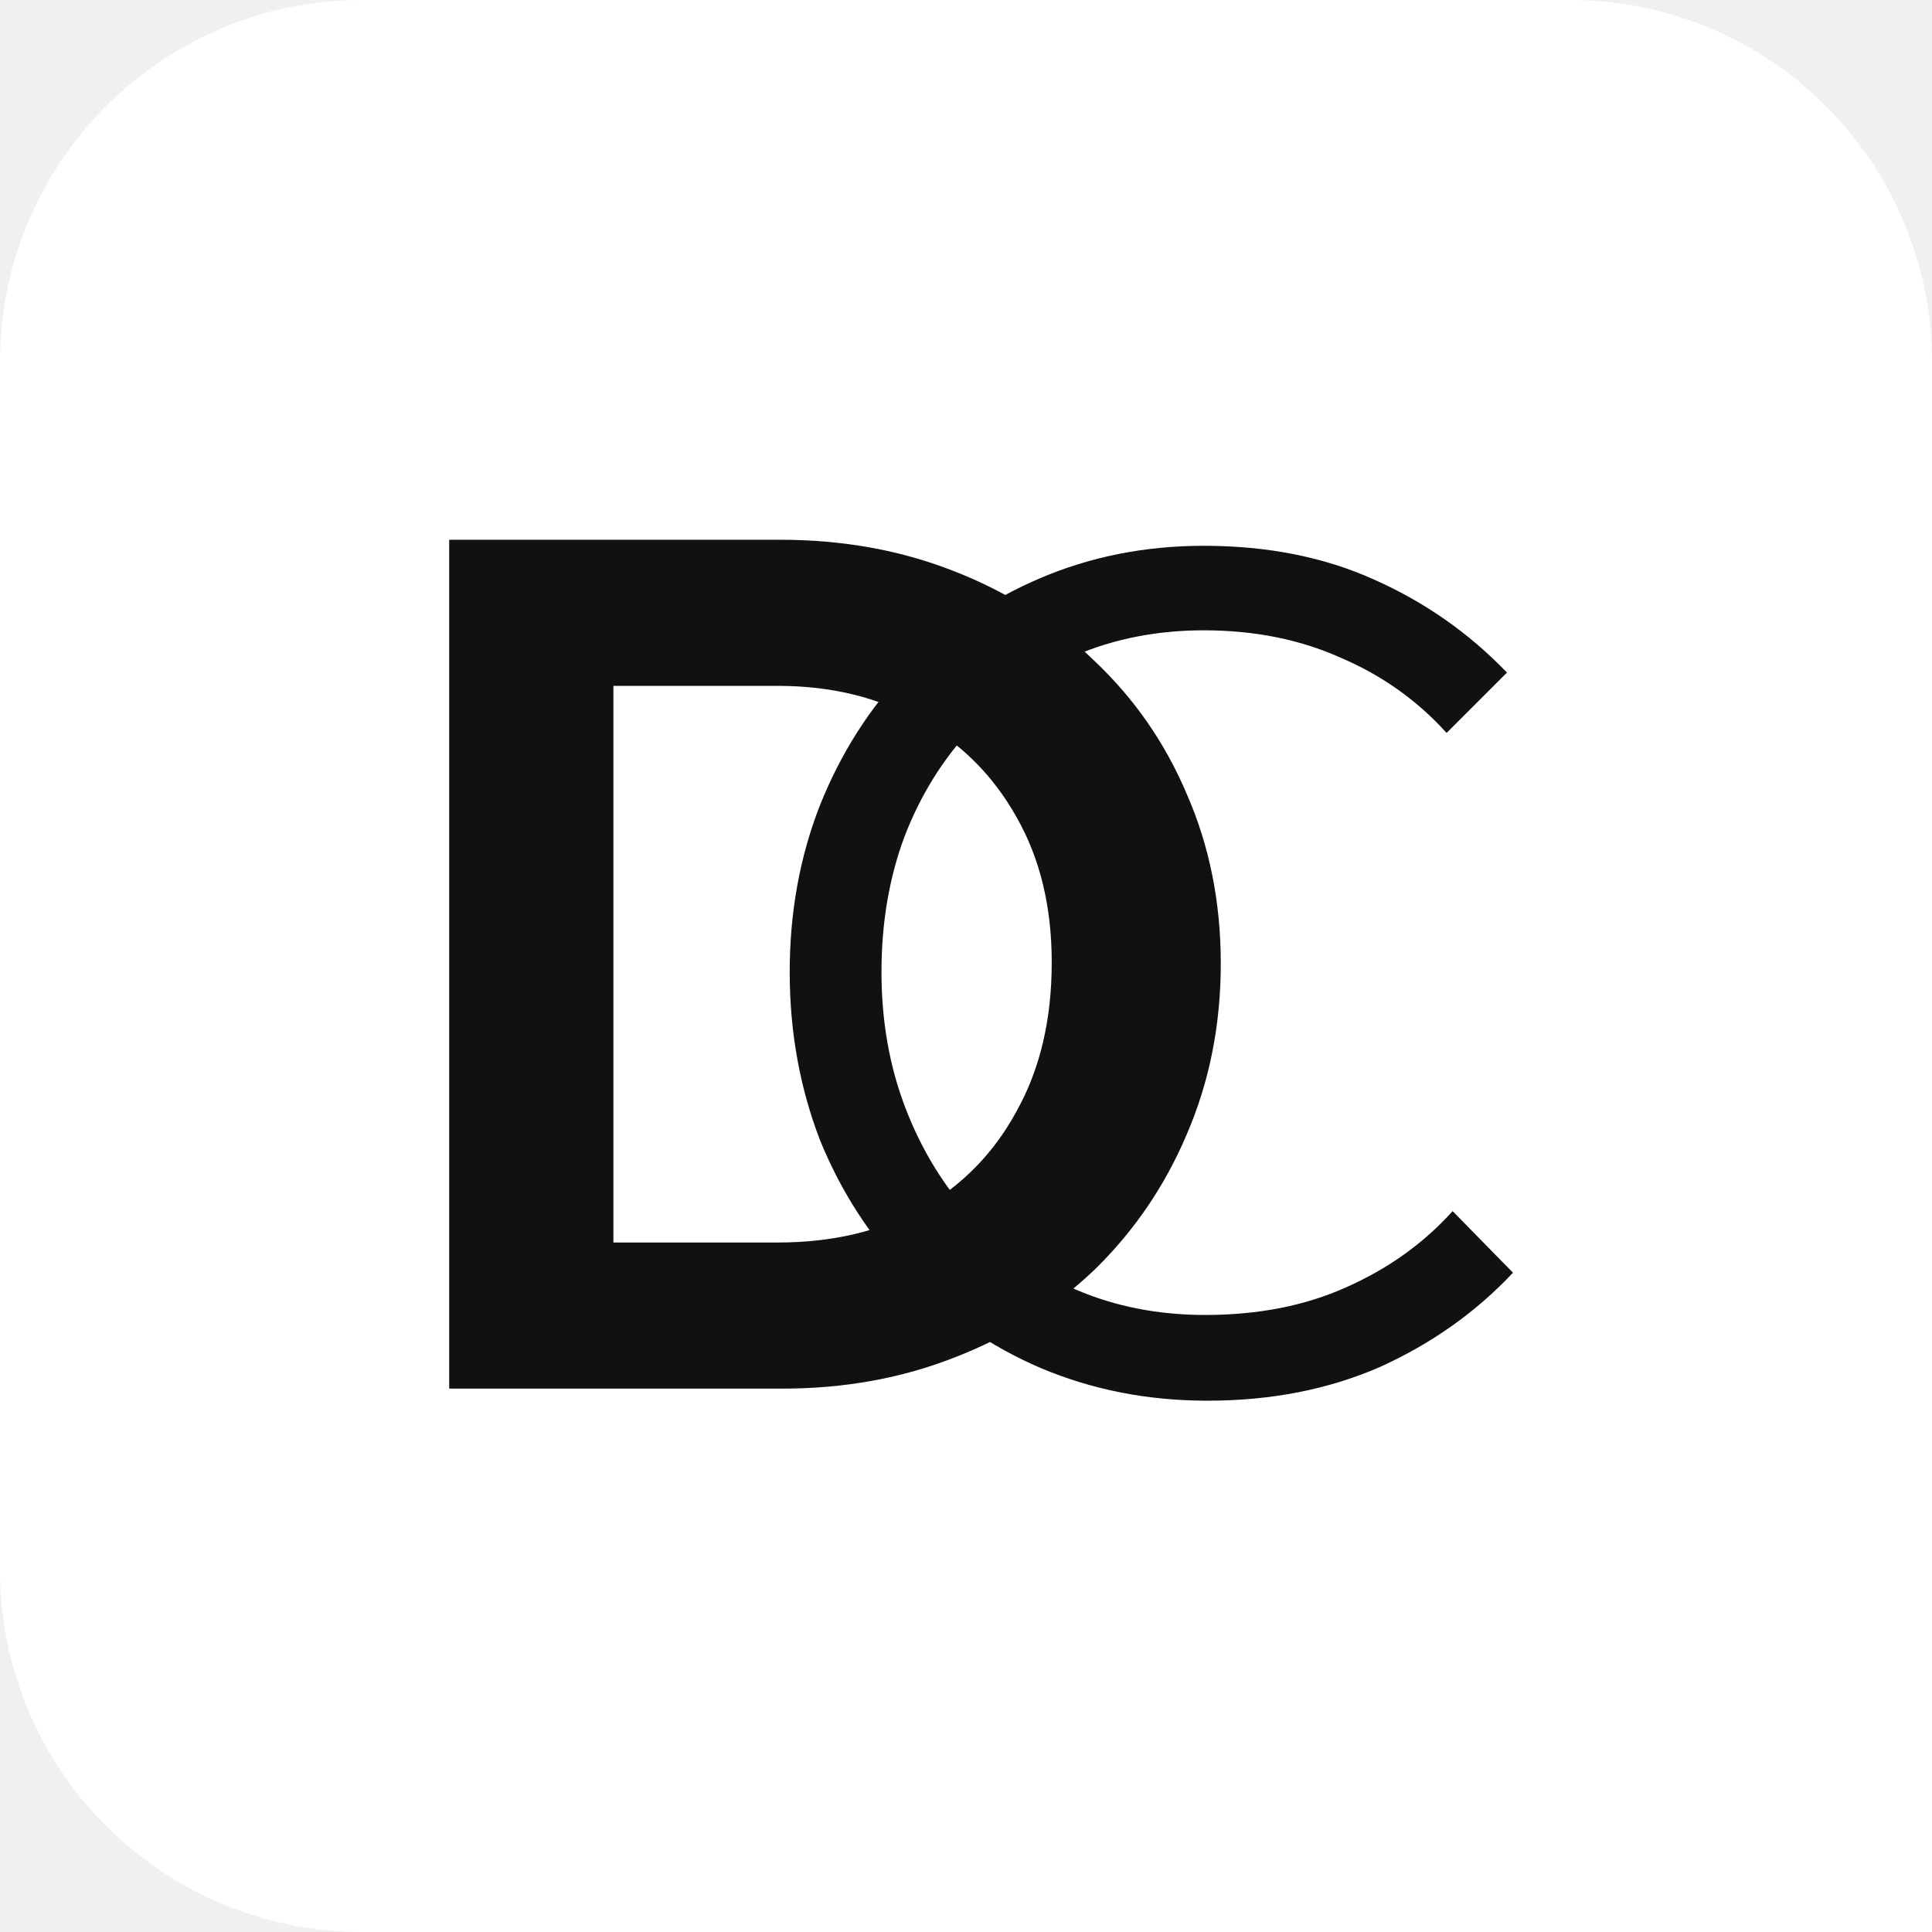
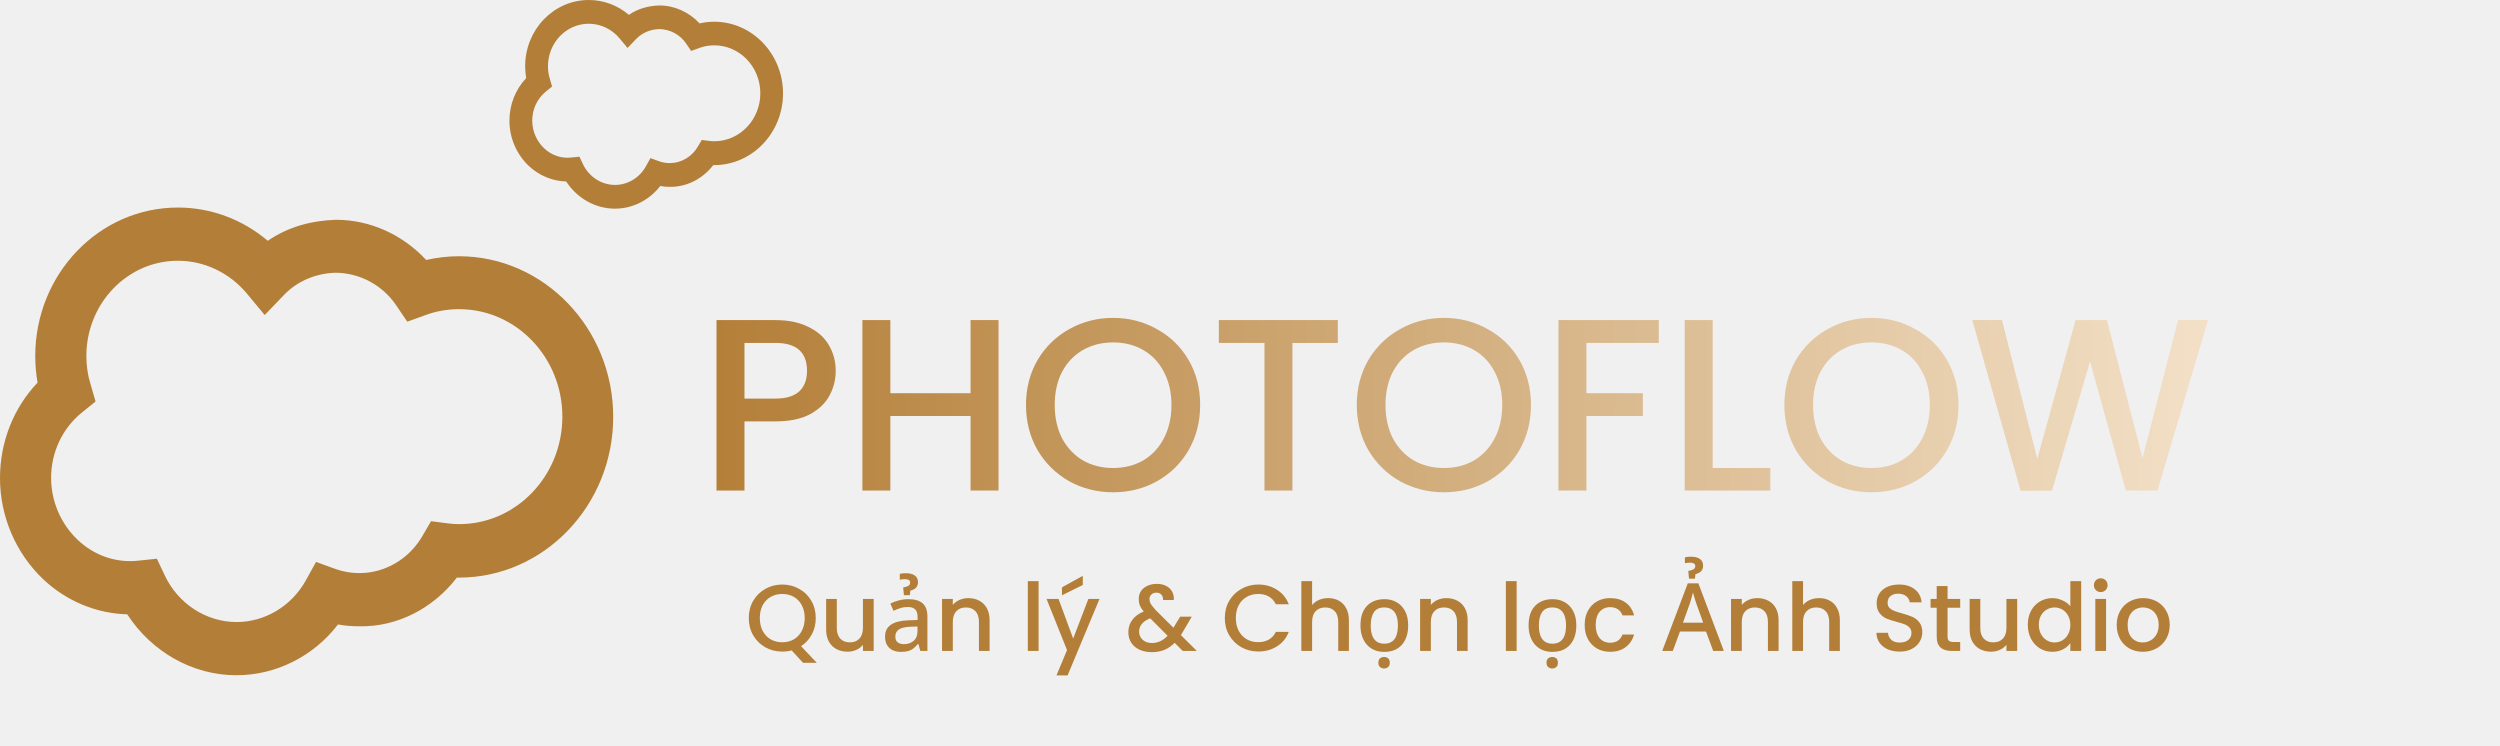
- <svg xmlns="http://www.w3.org/2000/svg" width="32" height="32" viewBox="0 0 32 32" fill="none">
-   <path d="M0 6C0 2.686 2.686 0 6 0H26C29.314 0 32 2.686 32 6V32H6C2.686 32 0 29.314 0 26V6Z" fill="white" />
-   <path d="M20 23.2C19.013 23.2 18.093 23.02 17.24 22.66C16.4 22.3 15.667 21.793 15.04 21.14C14.413 20.487 13.927 19.733 13.58 18.88C13.247 18.013 13.08 17.087 13.08 16.1C13.08 15.113 13.247 14.193 13.58 13.34C13.927 12.473 14.407 11.72 15.02 11.08C15.647 10.44 16.38 9.94 17.22 9.58C18.06 9.22 18.967 9.04 19.94 9.04C20.993 9.04 21.933 9.227 22.76 9.6C23.6 9.973 24.333 10.487 24.96 11.14L23.96 12.14C23.48 11.607 22.9 11.193 22.22 10.9C21.54 10.593 20.78 10.44 19.94 10.44C19.167 10.44 18.453 10.58 17.8 10.86C17.16 11.14 16.593 11.54 16.1 12.06C15.62 12.567 15.247 13.167 14.98 13.86C14.727 14.54 14.6 15.287 14.6 16.1C14.6 16.913 14.733 17.667 15 18.36C15.267 19.053 15.64 19.66 16.12 20.18C16.6 20.687 17.167 21.08 17.82 21.36C18.473 21.64 19.187 21.78 19.96 21.78C20.84 21.78 21.62 21.627 22.3 21.32C22.993 21.013 23.58 20.593 24.06 20.06L25.06 21.08C24.447 21.733 23.713 22.253 22.86 22.64C22.007 23.013 21.053 23.2 20 23.2Z" fill="#111112" />
-   <path d="M9.3 23V20.58H12.88C13.787 20.58 14.58 20.393 15.26 20.02C15.94 19.633 16.467 19.093 16.84 18.4C17.227 17.707 17.42 16.887 17.42 15.94C17.42 15.02 17.227 14.22 16.84 13.54C16.453 12.847 15.92 12.313 15.24 11.94C14.56 11.553 13.773 11.36 12.88 11.36H9.24V8.94H12.92C13.96 8.94 14.92 9.113 15.8 9.46C16.693 9.807 17.467 10.3 18.12 10.94C18.787 11.567 19.3 12.307 19.66 13.16C20.033 14.013 20.22 14.947 20.22 15.96C20.22 16.973 20.033 17.913 19.66 18.78C19.3 19.633 18.793 20.38 18.14 21.02C17.487 21.647 16.713 22.133 15.82 22.48C14.94 22.827 13.987 23 12.96 23H9.3ZM7.44 23V8.94H10.16V23H7.44Z" fill="#111112" />
+ <svg xmlns="http://www.w3.org/2000/svg" width="265" height="79" viewBox="0 0 265 79" fill="none">
+   <path d="M65.177 22.119C63.111 22.119 61.165 21.012 60.017 19.237C58.568 19.2 57.154 18.621 56.054 17.589C54.749 16.356 54 14.607 54 12.796C54 11.085 54.64 9.474 55.776 8.279C55.704 7.864 55.667 7.448 55.667 7.021C55.667 3.145 58.688 0 62.41 0C62.41 0 62.41 0 62.422 0C63.981 0 65.479 0.566 66.663 1.573C67.618 0.918 68.705 0.617 69.89 0.579C71.509 0.579 73.043 1.283 74.155 2.479C74.662 2.365 75.182 2.302 75.702 2.302C79.725 2.302 83 5.712 83 9.902C83 14.091 79.725 17.501 75.702 17.501C75.665 17.501 75.641 17.501 75.605 17.501C74.493 18.948 72.79 19.841 70.989 19.804C70.989 19.804 70.989 19.804 70.977 19.804C70.639 19.804 70.312 19.778 69.986 19.715C68.826 21.225 67.05 22.119 65.177 22.119ZM61.419 16.608L61.794 17.401C62.422 18.734 63.751 19.602 65.189 19.602C66.518 19.602 67.775 18.86 68.452 17.652L68.947 16.759L69.877 17.099C70.24 17.224 70.615 17.287 70.989 17.287H71.001C72.21 17.287 73.345 16.62 73.974 15.538L74.385 14.834L75.17 14.934C75.351 14.96 75.532 14.972 75.714 14.972C78.408 14.972 80.595 12.695 80.595 9.889C80.595 7.083 78.408 4.806 75.714 4.806C75.17 4.806 74.638 4.894 74.131 5.083L73.261 5.398L72.741 4.63C72.089 3.661 71.013 3.095 69.877 3.083C68.983 3.108 68.089 3.447 67.437 4.127L66.518 5.083L65.672 4.064C64.851 3.083 63.667 2.516 62.41 2.516C60.017 2.516 58.084 4.542 58.084 7.021C58.084 7.461 58.145 7.914 58.278 8.342L58.519 9.172L57.867 9.7C56.948 10.443 56.417 11.575 56.417 12.783C56.417 13.89 56.876 14.96 57.673 15.715C58.471 16.47 59.51 16.822 60.573 16.696L61.419 16.608Z" fill="#B37E37" />
+   <path d="M88.586 39.312C88.586 40.231 88.369 41.097 87.936 41.912C87.503 42.727 86.809 43.394 85.856 43.914C84.903 44.417 83.681 44.668 82.19 44.668H78.914V52H75.95V33.93H82.19C83.577 33.93 84.747 34.173 85.7 34.658C86.671 35.126 87.39 35.767 87.858 36.582C88.343 37.397 88.586 38.307 88.586 39.312ZM82.19 42.25C83.317 42.25 84.157 41.999 84.712 41.496C85.267 40.976 85.544 40.248 85.544 39.312C85.544 37.336 84.426 36.348 82.19 36.348H78.914V42.25H82.19ZM105.843 33.93V52H102.879V44.096H94.377V52H91.413V33.93H94.377V41.678H102.879V33.93H105.843ZM117.987 52.182C116.306 52.182 114.754 51.792 113.333 51.012C111.929 50.215 110.811 49.114 109.979 47.71C109.164 46.289 108.757 44.694 108.757 42.926C108.757 41.158 109.164 39.572 109.979 38.168C110.811 36.764 111.929 35.672 113.333 34.892C114.754 34.095 116.306 33.696 117.987 33.696C119.686 33.696 121.237 34.095 122.641 34.892C124.062 35.672 125.18 36.764 125.995 38.168C126.81 39.572 127.217 41.158 127.217 42.926C127.217 44.694 126.81 46.289 125.995 47.71C125.18 49.114 124.062 50.215 122.641 51.012C121.237 51.792 119.686 52.182 117.987 52.182ZM117.987 49.608C119.183 49.608 120.249 49.339 121.185 48.802C122.121 48.247 122.849 47.467 123.369 46.462C123.906 45.439 124.175 44.261 124.175 42.926C124.175 41.591 123.906 40.421 123.369 39.416C122.849 38.411 122.121 37.639 121.185 37.102C120.249 36.565 119.183 36.296 117.987 36.296C116.791 36.296 115.725 36.565 114.789 37.102C113.853 37.639 113.116 38.411 112.579 39.416C112.059 40.421 111.799 41.591 111.799 42.926C111.799 44.261 112.059 45.439 112.579 46.462C113.116 47.467 113.853 48.247 114.789 48.802C115.725 49.339 116.791 49.608 117.987 49.608ZM141.808 33.93V36.348H136.998V52H134.034V36.348H129.198V33.93H141.808ZM153.051 52.182C151.37 52.182 149.819 51.792 148.397 51.012C146.993 50.215 145.875 49.114 145.043 47.71C144.229 46.289 143.821 44.694 143.821 42.926C143.821 41.158 144.229 39.572 145.043 38.168C145.875 36.764 146.993 35.672 148.397 34.892C149.819 34.095 151.37 33.696 153.051 33.696C154.75 33.696 156.301 34.095 157.705 34.892C159.127 35.672 160.245 36.764 161.059 38.168C161.874 39.572 162.281 41.158 162.281 42.926C162.281 44.694 161.874 46.289 161.059 47.71C160.245 49.114 159.127 50.215 157.705 51.012C156.301 51.792 154.75 52.182 153.051 52.182ZM153.051 49.608C154.247 49.608 155.313 49.339 156.249 48.802C157.185 48.247 157.913 47.467 158.433 46.462C158.971 45.439 159.239 44.261 159.239 42.926C159.239 41.591 158.971 40.421 158.433 39.416C157.913 38.411 157.185 37.639 156.249 37.102C155.313 36.565 154.247 36.296 153.051 36.296C151.855 36.296 150.789 36.565 149.853 37.102C148.917 37.639 148.181 38.411 147.643 39.416C147.123 40.421 146.863 41.591 146.863 42.926C146.863 44.261 147.123 45.439 147.643 46.462C148.181 47.467 148.917 48.247 149.853 48.802C150.789 49.339 151.855 49.608 153.051 49.608ZM175.832 33.93V36.348H168.162V41.678H174.142V44.096H168.162V52H165.198V33.93H175.832ZM181.543 49.608H187.653V52H178.579V33.93H181.543V49.608ZM198.374 52.182C196.692 52.182 195.141 51.792 193.72 51.012C192.316 50.215 191.198 49.114 190.366 47.71C189.551 46.289 189.144 44.694 189.144 42.926C189.144 41.158 189.551 39.572 190.366 38.168C191.198 36.764 192.316 35.672 193.72 34.892C195.141 34.095 196.692 33.696 198.374 33.696C200.072 33.696 201.624 34.095 203.028 34.892C204.449 35.672 205.567 36.764 206.382 38.168C207.196 39.572 207.604 41.158 207.604 42.926C207.604 44.694 207.196 46.289 206.382 47.71C205.567 49.114 204.449 50.215 203.028 51.012C201.624 51.792 200.072 52.182 198.374 52.182ZM198.374 49.608C199.57 49.608 200.636 49.339 201.572 48.802C202.508 48.247 203.236 47.467 203.756 46.462C204.293 45.439 204.562 44.261 204.562 42.926C204.562 41.591 204.293 40.421 203.756 39.416C203.236 38.411 202.508 37.639 201.572 37.102C200.636 36.565 199.57 36.296 198.374 36.296C197.178 36.296 196.112 36.565 195.176 37.102C194.24 37.639 193.503 38.411 192.966 39.416C192.446 40.421 192.186 41.591 192.186 42.926C192.186 44.261 192.446 45.439 192.966 46.462C193.503 47.467 194.24 48.247 195.176 48.802C196.112 49.339 197.178 49.608 198.374 49.608ZM234.05 33.93L228.694 52H225.34L221.544 38.324L217.514 52L214.186 52.026L209.064 33.93H212.21L215.954 48.646L220.01 33.93H223.338L227.108 48.568L230.878 33.93H234.05Z" fill="url(#paint0_linear_46_1430)" />
+   <path d="M25.052 71.576C20.421 71.576 16.06 69.095 13.488 65.118C10.238 65.034 7.069 63.737 4.604 61.424C1.679 58.66 0 54.741 0 50.68C0 46.844 1.435 43.235 3.981 40.556C3.819 39.625 3.737 38.695 3.737 37.736C3.737 29.05 10.508 22 18.85 22C18.85 22 18.85 22 18.877 22C22.371 22 25.729 23.269 28.383 25.525C30.523 24.059 32.96 23.382 35.615 23.297C39.244 23.297 42.683 24.876 45.175 27.555C46.312 27.302 47.477 27.161 48.642 27.161C57.66 27.161 65 34.803 65 44.194C65 53.584 57.66 61.227 48.642 61.227C48.56 61.227 48.506 61.227 48.425 61.227C45.933 64.47 42.115 66.472 38.079 66.387C38.079 66.387 38.079 66.387 38.052 66.387C37.294 66.387 36.562 66.331 35.831 66.19C33.231 69.574 29.25 71.576 25.052 71.576ZM16.629 59.224L17.469 61.001C18.877 63.99 21.856 65.936 25.079 65.936C28.058 65.936 30.875 64.272 32.392 61.565L33.502 59.563L35.587 60.324C36.4 60.606 37.24 60.747 38.079 60.747H38.106C40.815 60.747 43.36 59.253 44.769 56.828L45.69 55.248L47.45 55.474C47.856 55.53 48.263 55.558 48.669 55.558C54.708 55.558 59.61 50.454 59.61 44.166C59.61 37.877 54.708 32.773 48.669 32.773C47.45 32.773 46.258 32.97 45.121 33.393L43.171 34.098L42.006 32.378C40.544 30.206 38.133 28.937 35.587 28.909C33.583 28.965 31.579 29.727 30.117 31.25L28.058 33.393L26.163 31.109C24.321 28.909 21.667 27.64 18.85 27.64C13.488 27.64 9.154 32.18 9.154 37.736C9.154 38.723 9.29 39.738 9.588 40.697L10.129 42.558L8.667 43.742C6.608 45.406 5.417 47.944 5.417 50.652C5.417 53.133 6.446 55.53 8.233 57.222C10.021 58.914 12.35 59.704 14.733 59.422L16.629 59.224Z" fill="#B37E37" />
+   <path d="M85.13 70.26L83.91 68.94C83.61 69.027 83.28 69.07 82.92 69.07C82.273 69.07 81.677 68.92 81.13 68.62C80.59 68.313 80.16 67.89 79.84 67.35C79.527 66.803 79.37 66.19 79.37 65.51C79.37 64.83 79.527 64.22 79.84 63.68C80.16 63.14 80.59 62.72 81.13 62.42C81.677 62.113 82.273 61.96 82.92 61.96C83.573 61.96 84.17 62.113 84.71 62.42C85.257 62.72 85.687 63.14 86 63.68C86.313 64.22 86.47 64.83 86.47 65.51C86.47 66.15 86.33 66.73 86.05 67.25C85.777 67.763 85.397 68.177 84.91 68.49L86.58 70.26H85.13ZM80.54 65.51C80.54 66.023 80.64 66.477 80.84 66.87C81.047 67.257 81.33 67.557 81.69 67.77C82.05 67.977 82.46 68.08 82.92 68.08C83.38 68.08 83.79 67.977 84.15 67.77C84.51 67.557 84.79 67.257 84.99 66.87C85.197 66.477 85.3 66.023 85.3 65.51C85.3 64.997 85.197 64.547 84.99 64.16C84.79 63.773 84.51 63.477 84.15 63.27C83.79 63.063 83.38 62.96 82.92 62.96C82.46 62.96 82.05 63.063 81.69 63.27C81.33 63.477 81.047 63.773 80.84 64.16C80.64 64.547 80.54 64.997 80.54 65.51ZM92.611 63.49V69H91.471V68.35C91.291 68.577 91.054 68.757 90.761 68.89C90.474 69.017 90.168 69.08 89.841 69.08C89.408 69.08 89.018 68.99 88.671 68.81C88.331 68.63 88.061 68.363 87.861 68.01C87.668 67.657 87.571 67.23 87.571 66.73V63.49H88.701V66.56C88.701 67.053 88.824 67.433 89.071 67.7C89.318 67.96 89.654 68.09 90.081 68.09C90.508 68.09 90.844 67.96 91.091 67.7C91.344 67.433 91.471 67.053 91.471 66.56V63.49H92.611ZM96.285 63.51C96.965 63.51 97.472 63.66 97.805 63.96C98.139 64.253 98.305 64.717 98.305 65.35V69H97.555L97.345 68.25H97.305C97.152 68.443 96.992 68.603 96.825 68.73C96.665 68.857 96.479 68.95 96.265 69.01C96.059 69.07 95.805 69.1 95.505 69.1C95.185 69.1 94.895 69.043 94.635 68.93C94.382 68.81 94.182 68.63 94.035 68.39C93.889 68.143 93.815 67.837 93.815 67.47C93.815 66.923 94.022 66.507 94.435 66.22C94.855 65.933 95.492 65.777 96.345 65.75L97.265 65.72V65.42C97.265 65.02 97.175 64.74 96.995 64.58C96.815 64.42 96.562 64.34 96.235 64.34C95.955 64.34 95.689 64.38 95.435 64.46C95.182 64.54 94.942 64.637 94.715 64.75L94.375 63.98C94.629 63.847 94.919 63.737 95.245 63.65C95.579 63.557 95.925 63.51 96.285 63.51ZM96.535 66.43C95.922 66.457 95.495 66.56 95.255 66.74C95.022 66.913 94.905 67.16 94.905 67.48C94.905 67.76 94.989 67.963 95.155 68.09C95.329 68.217 95.545 68.28 95.805 68.28C96.225 68.28 96.572 68.163 96.845 67.93C97.119 67.697 97.255 67.347 97.255 66.88V66.41L96.535 66.43ZM97.305 61.71C97.305 61.963 97.232 62.163 97.085 62.31C96.939 62.45 96.742 62.55 96.495 62.61L96.445 63.09H95.815L95.735 62.27C95.975 62.23 96.159 62.173 96.285 62.1C96.412 62.02 96.475 61.907 96.475 61.76C96.475 61.62 96.422 61.523 96.315 61.47C96.209 61.417 96.075 61.39 95.915 61.39C95.815 61.39 95.715 61.397 95.615 61.41C95.522 61.417 95.442 61.43 95.375 61.45V60.84C95.442 60.813 95.529 60.793 95.635 60.78C95.749 60.767 95.875 60.76 96.015 60.76C96.429 60.76 96.745 60.84 96.965 61C97.192 61.153 97.305 61.39 97.305 61.71ZM102.637 63.4C103.071 63.4 103.457 63.49 103.797 63.67C104.144 63.85 104.414 64.117 104.607 64.47C104.801 64.823 104.897 65.25 104.897 65.75V69H103.767V65.92C103.767 65.427 103.644 65.05 103.397 64.79C103.151 64.523 102.814 64.39 102.387 64.39C101.961 64.39 101.621 64.523 101.367 64.79C101.121 65.05 100.997 65.427 100.997 65.92V69H99.857V63.49H100.997V64.12C101.184 63.893 101.421 63.717 101.707 63.59C102.001 63.463 102.311 63.4 102.637 63.4ZM110.089 61.6V69H108.949V61.6H110.089ZM116.546 63.49L113.166 71.59H111.986L113.106 68.91L110.936 63.49H112.206L113.756 67.69L115.366 63.49H116.546ZM114.776 62.01L112.566 63.1V62.26L114.776 61.04V62.01ZM125.374 69L124.514 68.14C124.181 68.473 123.817 68.723 123.424 68.89C123.031 69.05 122.591 69.13 122.104 69.13C121.611 69.13 121.174 69.043 120.794 68.87C120.414 68.697 120.121 68.45 119.914 68.13C119.707 67.803 119.604 67.427 119.604 67C119.604 66.52 119.741 66.093 120.014 65.72C120.287 65.34 120.694 65.04 121.234 64.82C121.041 64.587 120.904 64.37 120.824 64.17C120.744 63.963 120.704 63.737 120.704 63.49C120.704 63.183 120.781 62.91 120.934 62.67C121.094 62.43 121.321 62.24 121.614 62.1C121.907 61.96 122.247 61.89 122.634 61.89C123.027 61.89 123.361 61.967 123.634 62.12C123.914 62.267 124.121 62.47 124.254 62.73C124.394 62.99 124.451 63.28 124.424 63.6H123.284C123.291 63.353 123.231 63.163 123.104 63.03C122.977 62.89 122.804 62.82 122.584 62.82C122.364 62.82 122.184 62.887 122.044 63.02C121.911 63.147 121.844 63.303 121.844 63.49C121.844 63.67 121.894 63.85 121.994 64.03C122.101 64.203 122.284 64.43 122.544 64.71L124.384 66.54L125.094 65.37H126.324L125.424 66.91L125.174 67.32L126.864 69H125.374ZM122.104 68.16C122.731 68.16 123.284 67.903 123.764 67.39L121.924 65.54C121.137 65.853 120.744 66.327 120.744 66.96C120.744 67.3 120.871 67.587 121.124 67.82C121.377 68.047 121.704 68.16 122.104 68.16ZM129.829 65.51C129.829 64.83 129.986 64.22 130.299 63.68C130.619 63.14 131.049 62.72 131.589 62.42C132.136 62.113 132.732 61.96 133.379 61.96C134.119 61.96 134.776 62.143 135.349 62.51C135.929 62.87 136.349 63.383 136.609 64.05H135.239C135.059 63.683 134.809 63.41 134.489 63.23C134.169 63.05 133.799 62.96 133.379 62.96C132.919 62.96 132.509 63.063 132.149 63.27C131.789 63.477 131.506 63.773 131.299 64.16C131.099 64.547 130.999 64.997 130.999 65.51C130.999 66.023 131.099 66.473 131.299 66.86C131.506 67.247 131.789 67.547 132.149 67.76C132.509 67.967 132.919 68.07 133.379 68.07C133.799 68.07 134.169 67.98 134.489 67.8C134.809 67.62 135.059 67.347 135.239 66.98H136.609C136.349 67.647 135.929 68.16 135.349 68.52C134.776 68.88 134.119 69.06 133.379 69.06C132.726 69.06 132.129 68.91 131.589 68.61C131.049 68.303 130.619 67.88 130.299 67.34C129.986 66.8 129.829 66.19 129.829 65.51ZM140.793 63.4C141.213 63.4 141.587 63.49 141.913 63.67C142.247 63.85 142.507 64.117 142.693 64.47C142.887 64.823 142.983 65.25 142.983 65.75V69H141.853V65.92C141.853 65.427 141.73 65.05 141.483 64.79C141.237 64.523 140.9 64.39 140.473 64.39C140.047 64.39 139.707 64.523 139.453 64.79C139.207 65.05 139.083 65.427 139.083 65.92V69H137.943V61.6H139.083V64.13C139.277 63.897 139.52 63.717 139.813 63.59C140.113 63.463 140.44 63.4 140.793 63.4ZM149.268 66.3C149.268 66.747 149.208 67.143 149.088 67.49C148.968 67.837 148.798 68.13 148.578 68.37C148.358 68.61 148.091 68.793 147.778 68.92C147.464 69.04 147.111 69.1 146.718 69.1C146.358 69.1 146.024 69.04 145.718 68.92C145.411 68.793 145.144 68.61 144.918 68.37C144.698 68.13 144.524 67.837 144.398 67.49C144.271 67.143 144.208 66.743 144.208 66.29C144.208 65.697 144.308 65.193 144.508 64.78C144.714 64.367 145.008 64.053 145.388 63.84C145.774 63.62 146.228 63.51 146.748 63.51C147.241 63.51 147.674 63.62 148.048 63.84C148.428 64.053 148.724 64.367 148.938 64.78C149.158 65.193 149.268 65.7 149.268 66.3ZM145.298 66.3C145.298 66.7 145.348 67.047 145.448 67.34C145.548 67.627 145.704 67.847 145.918 68C146.131 68.153 146.404 68.23 146.738 68.23C147.071 68.23 147.344 68.153 147.558 68C147.771 67.847 147.928 67.627 148.028 67.34C148.128 67.047 148.178 66.7 148.178 66.3C148.178 65.887 148.124 65.54 148.018 65.26C147.918 64.98 147.761 64.767 147.548 64.62C147.341 64.467 147.068 64.39 146.728 64.39C146.228 64.39 145.864 64.557 145.638 64.89C145.411 65.223 145.298 65.693 145.298 66.3ZM146.718 70.86C146.551 70.86 146.408 70.81 146.288 70.71C146.168 70.617 146.108 70.463 146.108 70.25C146.108 70.03 146.168 69.873 146.288 69.78C146.408 69.687 146.551 69.64 146.718 69.64C146.878 69.64 147.018 69.687 147.138 69.78C147.258 69.873 147.318 70.03 147.318 70.25C147.318 70.463 147.258 70.617 147.138 70.71C147.018 70.81 146.878 70.86 146.718 70.86ZM153.311 63.4C153.745 63.4 154.131 63.49 154.471 63.67C154.818 63.85 155.088 64.117 155.281 64.47C155.475 64.823 155.571 65.25 155.571 65.75V69H154.441V65.92C154.441 65.427 154.318 65.05 154.071 64.79C153.825 64.523 153.488 64.39 153.061 64.39C152.635 64.39 152.295 64.523 152.041 64.79C151.795 65.05 151.671 65.427 151.671 65.92V69H150.531V63.49H151.671V64.12C151.858 63.893 152.095 63.717 152.381 63.59C152.675 63.463 152.985 63.4 153.311 63.4ZM160.763 61.6V69H159.623V61.6H160.763ZM167.09 66.3C167.09 66.747 167.03 67.143 166.91 67.49C166.79 67.837 166.62 68.13 166.4 68.37C166.18 68.61 165.913 68.793 165.6 68.92C165.286 69.04 164.933 69.1 164.54 69.1C164.18 69.1 163.846 69.04 163.54 68.92C163.233 68.793 162.966 68.61 162.74 68.37C162.52 68.13 162.346 67.837 162.22 67.49C162.093 67.143 162.03 66.743 162.03 66.29C162.03 65.697 162.13 65.193 162.33 64.78C162.536 64.367 162.83 64.053 163.21 63.84C163.596 63.62 164.05 63.51 164.57 63.51C165.063 63.51 165.496 63.62 165.87 63.84C166.25 64.053 166.546 64.367 166.76 64.78C166.98 65.193 167.09 65.7 167.09 66.3ZM163.12 66.3C163.12 66.7 163.17 67.047 163.27 67.34C163.37 67.627 163.526 67.847 163.74 68C163.953 68.153 164.226 68.23 164.56 68.23C164.893 68.23 165.166 68.153 165.38 68C165.593 67.847 165.75 67.627 165.85 67.34C165.95 67.047 166 66.7 166 66.3C166 65.887 165.946 65.54 165.84 65.26C165.74 64.98 165.583 64.767 165.37 64.62C165.163 64.467 164.89 64.39 164.55 64.39C164.05 64.39 163.686 64.557 163.46 64.89C163.233 65.223 163.12 65.693 163.12 66.3ZM164.54 70.86C164.373 70.86 164.23 70.81 164.11 70.71C163.99 70.617 163.93 70.463 163.93 70.25C163.93 70.03 163.99 69.873 164.11 69.78C164.23 69.687 164.373 69.64 164.54 69.64C164.7 69.64 164.84 69.687 164.96 69.78C165.08 69.873 165.14 70.03 165.14 70.25C165.14 70.463 165.08 70.617 164.96 70.71C164.84 70.81 164.7 70.86 164.54 70.86ZM167.974 66.24C167.974 65.673 168.087 65.177 168.314 64.75C168.547 64.317 168.867 63.983 169.274 63.75C169.68 63.517 170.147 63.4 170.674 63.4C171.34 63.4 171.89 63.56 172.324 63.88C172.764 64.193 173.06 64.643 173.214 65.23H171.984C171.884 64.957 171.724 64.743 171.504 64.59C171.284 64.437 171.007 64.36 170.674 64.36C170.207 64.36 169.834 64.527 169.554 64.86C169.28 65.187 169.144 65.647 169.144 66.24C169.144 66.833 169.28 67.297 169.554 67.63C169.834 67.963 170.207 68.13 170.674 68.13C171.334 68.13 171.77 67.84 171.984 67.26H173.214C173.054 67.82 172.754 68.267 172.314 68.6C171.874 68.927 171.327 69.09 170.674 69.09C170.147 69.09 169.68 68.973 169.274 68.74C168.867 68.5 168.547 68.167 168.314 67.74C168.087 67.307 167.974 66.807 167.974 66.24ZM181.597 69L180.837 66.94H178.077L177.317 69H176.197L178.907 61.83H180.027L182.727 69H181.597ZM179.817 63.99C179.797 63.917 179.761 63.807 179.707 63.66C179.661 63.507 179.614 63.353 179.567 63.2C179.521 63.04 179.484 62.91 179.457 62.81C179.424 62.943 179.384 63.09 179.337 63.25C179.297 63.403 179.257 63.547 179.217 63.68C179.177 63.807 179.144 63.91 179.117 63.99L178.397 66H180.537L179.817 63.99ZM180.527 59.96C180.527 60.213 180.454 60.413 180.307 60.56C180.161 60.7 179.964 60.8 179.717 60.86L179.667 61.34H179.037L178.957 60.52C179.197 60.48 179.381 60.423 179.507 60.35C179.634 60.27 179.697 60.157 179.697 60.01C179.697 59.87 179.644 59.773 179.537 59.72C179.431 59.667 179.297 59.64 179.137 59.64C179.037 59.64 178.937 59.647 178.837 59.66C178.744 59.667 178.664 59.68 178.597 59.7V59.09C178.664 59.063 178.751 59.043 178.857 59.03C178.971 59.017 179.097 59.01 179.237 59.01C179.651 59.01 179.967 59.09 180.187 59.25C180.414 59.403 180.527 59.64 180.527 59.96ZM186.27 63.4C186.704 63.4 187.09 63.49 187.43 63.67C187.777 63.85 188.047 64.117 188.24 64.47C188.434 64.823 188.53 65.25 188.53 65.75V69H187.4V65.92C187.4 65.427 187.277 65.05 187.03 64.79C186.784 64.523 186.447 64.39 186.02 64.39C185.594 64.39 185.254 64.523 185 64.79C184.754 65.05 184.63 65.427 184.63 65.92V69H183.49V63.49H184.63V64.12C184.817 63.893 185.054 63.717 185.34 63.59C185.634 63.463 185.944 63.4 186.27 63.4ZM192.834 63.4C193.254 63.4 193.628 63.49 193.954 63.67C194.288 63.85 194.548 64.117 194.734 64.47C194.928 64.823 195.024 65.25 195.024 65.75V69H193.894V65.92C193.894 65.427 193.771 65.05 193.524 64.79C193.278 64.523 192.941 64.39 192.514 64.39C192.088 64.39 191.748 64.523 191.494 64.79C191.248 65.05 191.124 65.427 191.124 65.92V69H189.984V61.6H191.124V64.13C191.318 63.897 191.561 63.717 191.854 63.59C192.154 63.463 192.481 63.4 192.834 63.4ZM201.366 69.07C200.9 69.07 200.48 68.99 200.106 68.83C199.733 68.663 199.44 68.43 199.226 68.13C199.013 67.83 198.906 67.48 198.906 67.08H200.126C200.153 67.38 200.27 67.627 200.476 67.82C200.69 68.013 200.986 68.11 201.366 68.11C201.76 68.11 202.066 68.017 202.286 67.83C202.506 67.637 202.616 67.39 202.616 67.09C202.616 66.857 202.546 66.667 202.406 66.52C202.273 66.373 202.103 66.26 201.896 66.18C201.696 66.1 201.416 66.013 201.056 65.92C200.603 65.8 200.233 65.68 199.946 65.56C199.666 65.433 199.426 65.24 199.226 64.98C199.026 64.72 198.926 64.373 198.926 63.94C198.926 63.54 199.026 63.19 199.226 62.89C199.426 62.59 199.706 62.36 200.066 62.2C200.426 62.04 200.843 61.96 201.316 61.96C201.99 61.96 202.54 62.13 202.966 62.47C203.4 62.803 203.64 63.263 203.686 63.85H202.426C202.406 63.597 202.286 63.38 202.066 63.2C201.846 63.02 201.556 62.93 201.196 62.93C200.87 62.93 200.603 63.013 200.396 63.18C200.19 63.347 200.086 63.587 200.086 63.9C200.086 64.113 200.15 64.29 200.276 64.43C200.41 64.563 200.576 64.67 200.776 64.75C200.976 64.83 201.25 64.917 201.596 65.01C202.056 65.137 202.43 65.263 202.716 65.39C203.01 65.517 203.256 65.713 203.456 65.98C203.663 66.24 203.766 66.59 203.766 67.03C203.766 67.383 203.67 67.717 203.476 68.03C203.29 68.343 203.013 68.597 202.646 68.79C202.286 68.977 201.86 69.07 201.366 69.07ZM206.441 64.42V67.47C206.441 67.677 206.488 67.827 206.581 67.92C206.681 68.007 206.848 68.05 207.081 68.05H207.781V69H206.881C206.368 69 205.975 68.88 205.701 68.64C205.428 68.4 205.291 68.01 205.291 67.47V64.42H204.641V63.49H205.291V62.12H206.441V63.49H207.781V64.42H206.441ZM213.822 63.49V69H212.682V68.35C212.502 68.577 212.265 68.757 211.972 68.89C211.685 69.017 211.379 69.08 211.052 69.08C210.619 69.08 210.229 68.99 209.882 68.81C209.542 68.63 209.272 68.363 209.072 68.01C208.879 67.657 208.782 67.23 208.782 66.73V63.49H209.912V66.56C209.912 67.053 210.035 67.433 210.282 67.7C210.529 67.96 210.865 68.09 211.292 68.09C211.719 68.09 212.055 67.96 212.302 67.7C212.555 67.433 212.682 67.053 212.682 66.56V63.49H213.822ZM214.946 66.22C214.946 65.667 215.06 65.177 215.286 64.75C215.52 64.323 215.833 63.993 216.226 63.76C216.626 63.52 217.07 63.4 217.556 63.4C217.916 63.4 218.27 63.48 218.616 63.64C218.97 63.793 219.25 64 219.456 64.26V61.6H220.606V69H219.456V68.17C219.27 68.437 219.01 68.657 218.676 68.83C218.35 69.003 217.973 69.09 217.546 69.09C217.066 69.09 216.626 68.97 216.226 68.73C215.833 68.483 215.52 68.143 215.286 67.71C215.06 67.27 214.946 66.773 214.946 66.22ZM219.456 66.24C219.456 65.86 219.376 65.53 219.216 65.25C219.063 64.97 218.86 64.757 218.606 64.61C218.353 64.463 218.08 64.39 217.786 64.39C217.493 64.39 217.22 64.463 216.966 64.61C216.713 64.75 216.506 64.96 216.346 65.24C216.193 65.513 216.116 65.84 216.116 66.22C216.116 66.6 216.193 66.933 216.346 67.22C216.506 67.507 216.713 67.727 216.966 67.88C217.226 68.027 217.5 68.1 217.786 68.1C218.08 68.1 218.353 68.027 218.606 67.88C218.86 67.733 219.063 67.52 219.216 67.24C219.376 66.953 219.456 66.62 219.456 66.24ZM222.684 62.76C222.477 62.76 222.304 62.69 222.164 62.55C222.024 62.41 221.954 62.237 221.954 62.03C221.954 61.823 222.024 61.65 222.164 61.51C222.304 61.37 222.477 61.3 222.684 61.3C222.884 61.3 223.054 61.37 223.194 61.51C223.334 61.65 223.404 61.823 223.404 62.03C223.404 62.237 223.334 62.41 223.194 62.55C223.054 62.69 222.884 62.76 222.684 62.76ZM223.244 63.49V69H222.104V63.49H223.244ZM227.13 69.09C226.61 69.09 226.14 68.973 225.72 68.74C225.3 68.5 224.97 68.167 224.73 67.74C224.49 67.307 224.37 66.807 224.37 66.24C224.37 65.68 224.494 65.183 224.74 64.75C224.987 64.317 225.324 63.983 225.75 63.75C226.177 63.517 226.654 63.4 227.18 63.4C227.707 63.4 228.184 63.517 228.61 63.75C229.037 63.983 229.374 64.317 229.62 64.75C229.867 65.183 229.99 65.68 229.99 66.24C229.99 66.8 229.864 67.297 229.61 67.73C229.357 68.163 229.01 68.5 228.57 68.74C228.137 68.973 227.657 69.09 227.13 69.09ZM227.13 68.1C227.424 68.1 227.697 68.03 227.95 67.89C228.21 67.75 228.42 67.54 228.58 67.26C228.74 66.98 228.82 66.64 228.82 66.24C228.82 65.84 228.744 65.503 228.59 65.23C228.437 64.95 228.234 64.74 227.98 64.6C227.727 64.46 227.454 64.39 227.16 64.39C226.867 64.39 226.594 64.46 226.34 64.6C226.094 64.74 225.897 64.95 225.75 65.23C225.604 65.503 225.53 65.84 225.53 66.24C225.53 66.833 225.68 67.293 225.98 67.62C226.287 67.94 226.67 68.1 227.13 68.1Z" fill="#B37E37" />
+   <defs>
+     <linearGradient id="paint0_linear_46_1430" x1="74" y1="43" x2="265" y2="43" gradientUnits="userSpaceOnUse">
+       <stop stop-color="#B37E37" />
+       <stop offset="1" stop-color="#FFF3E3" />
+     </linearGradient>
+   </defs>
</svg>
